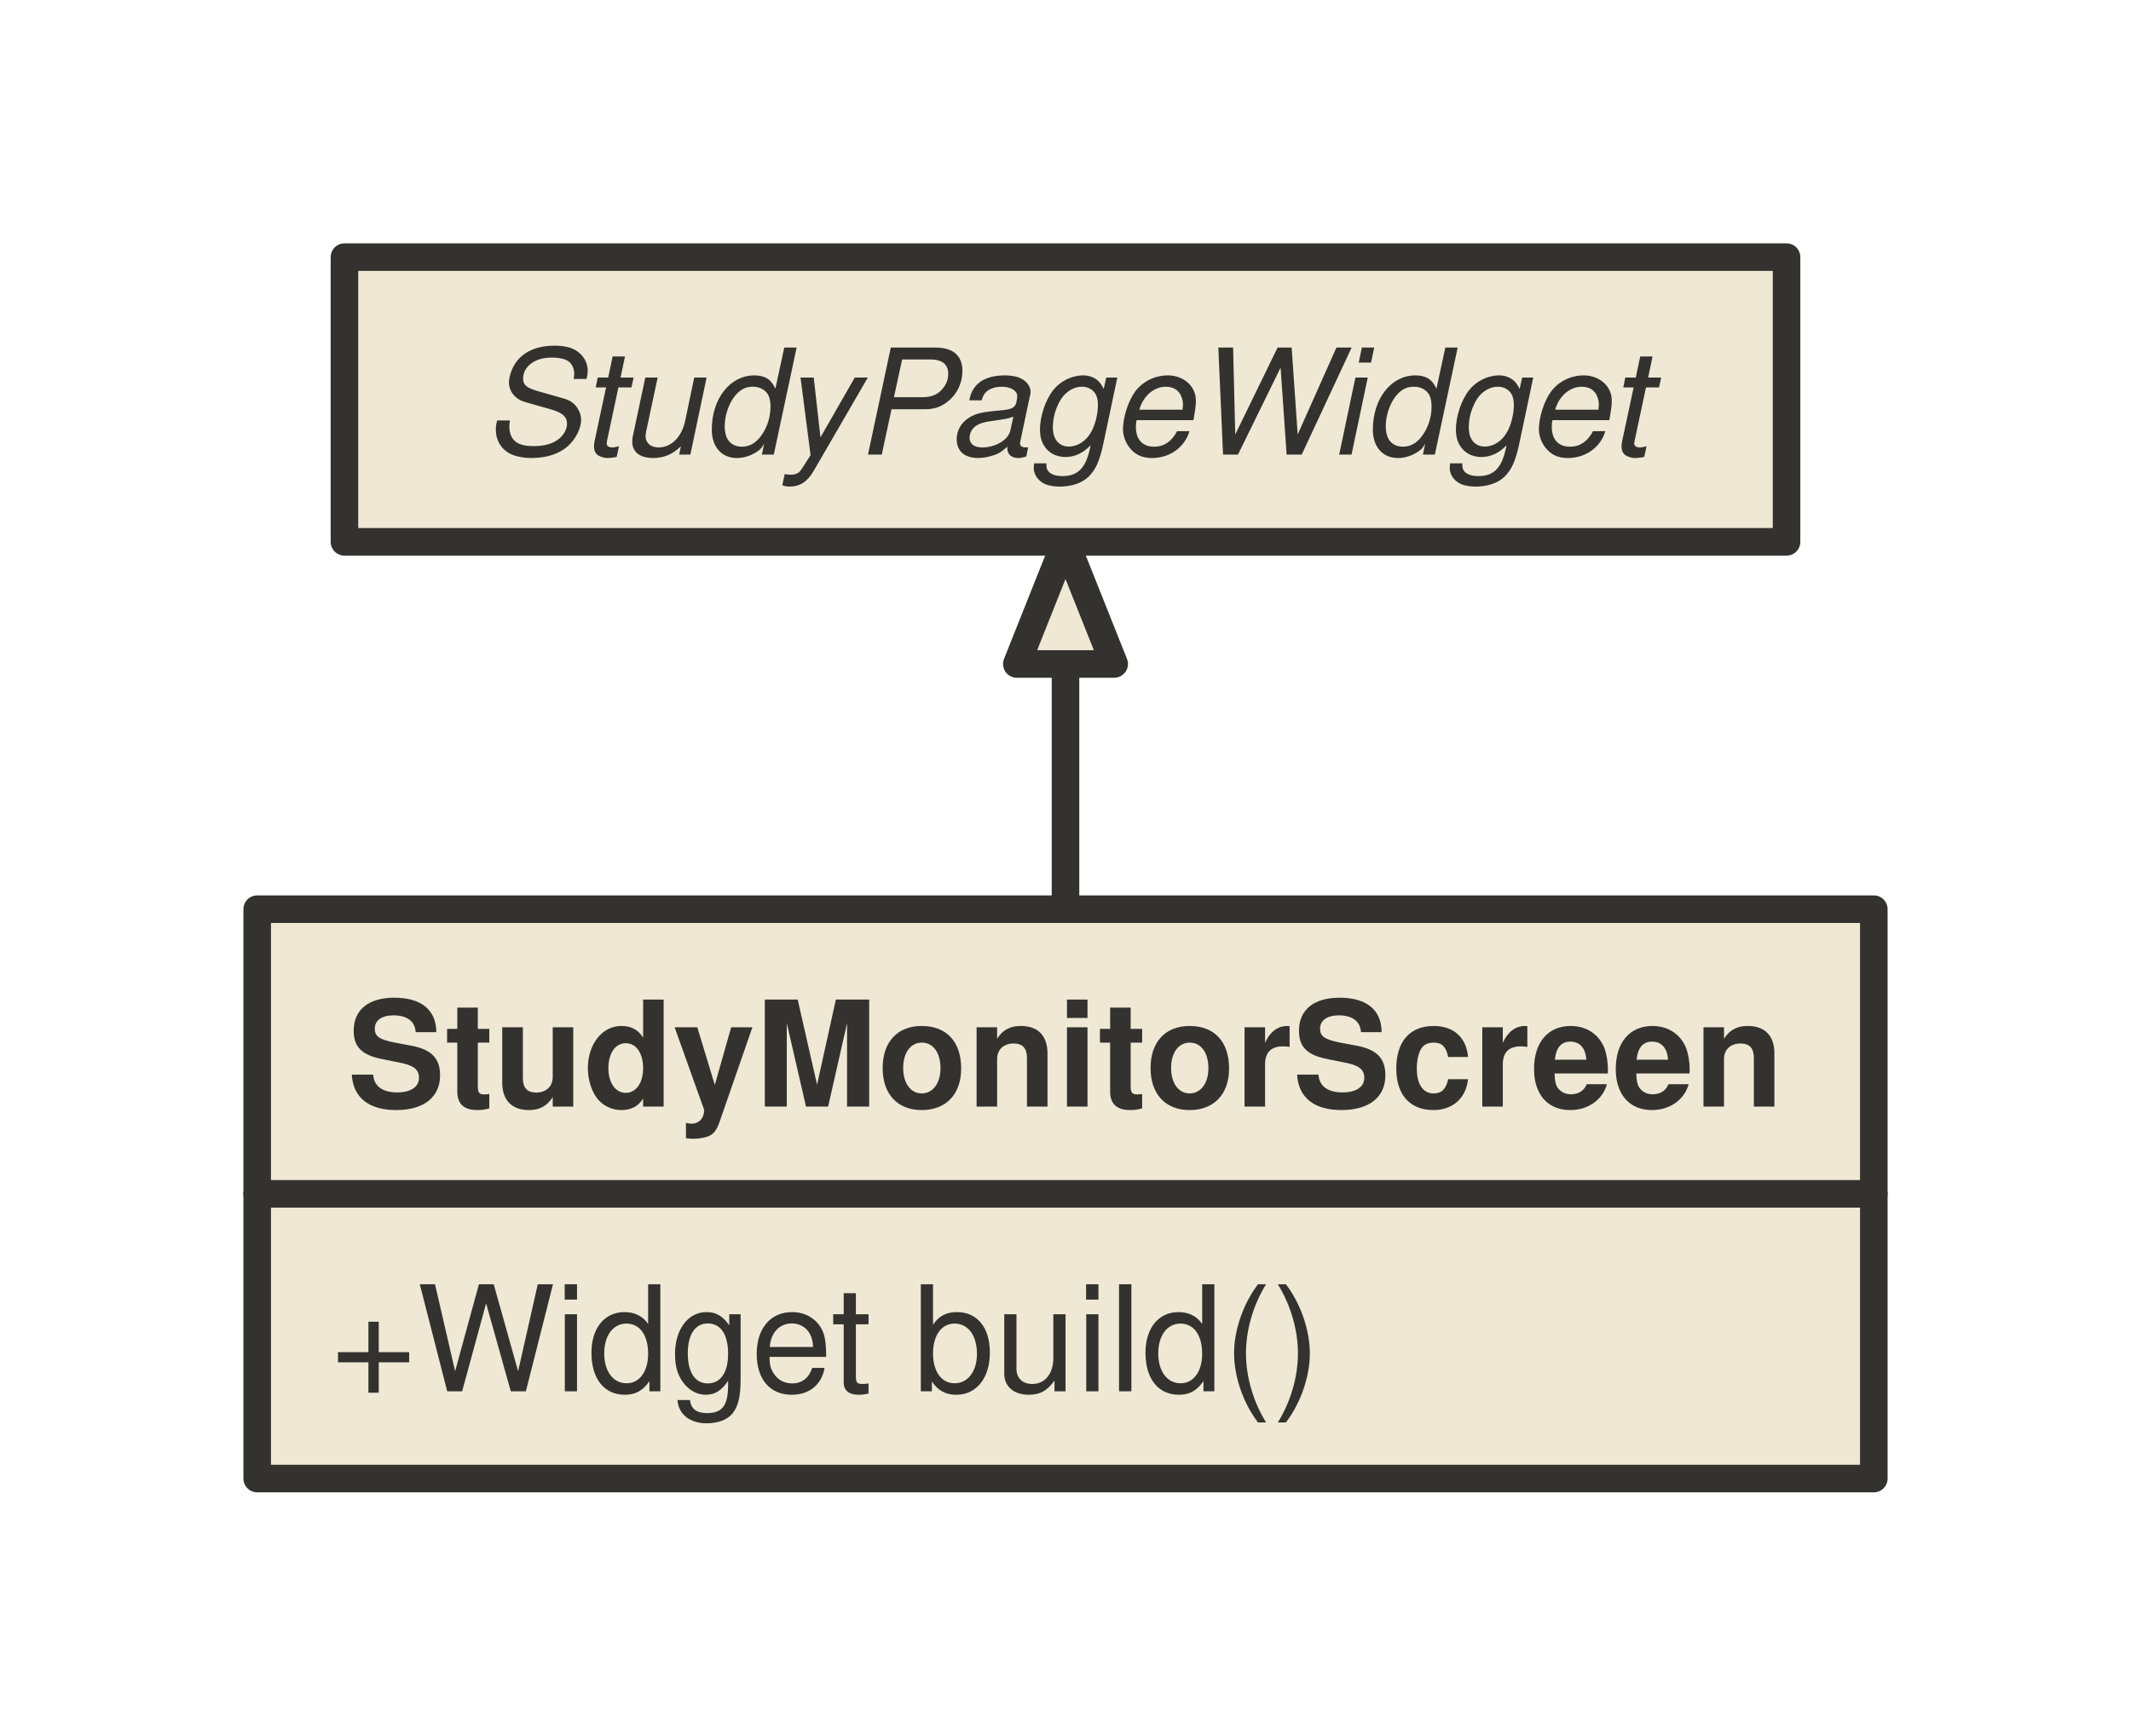
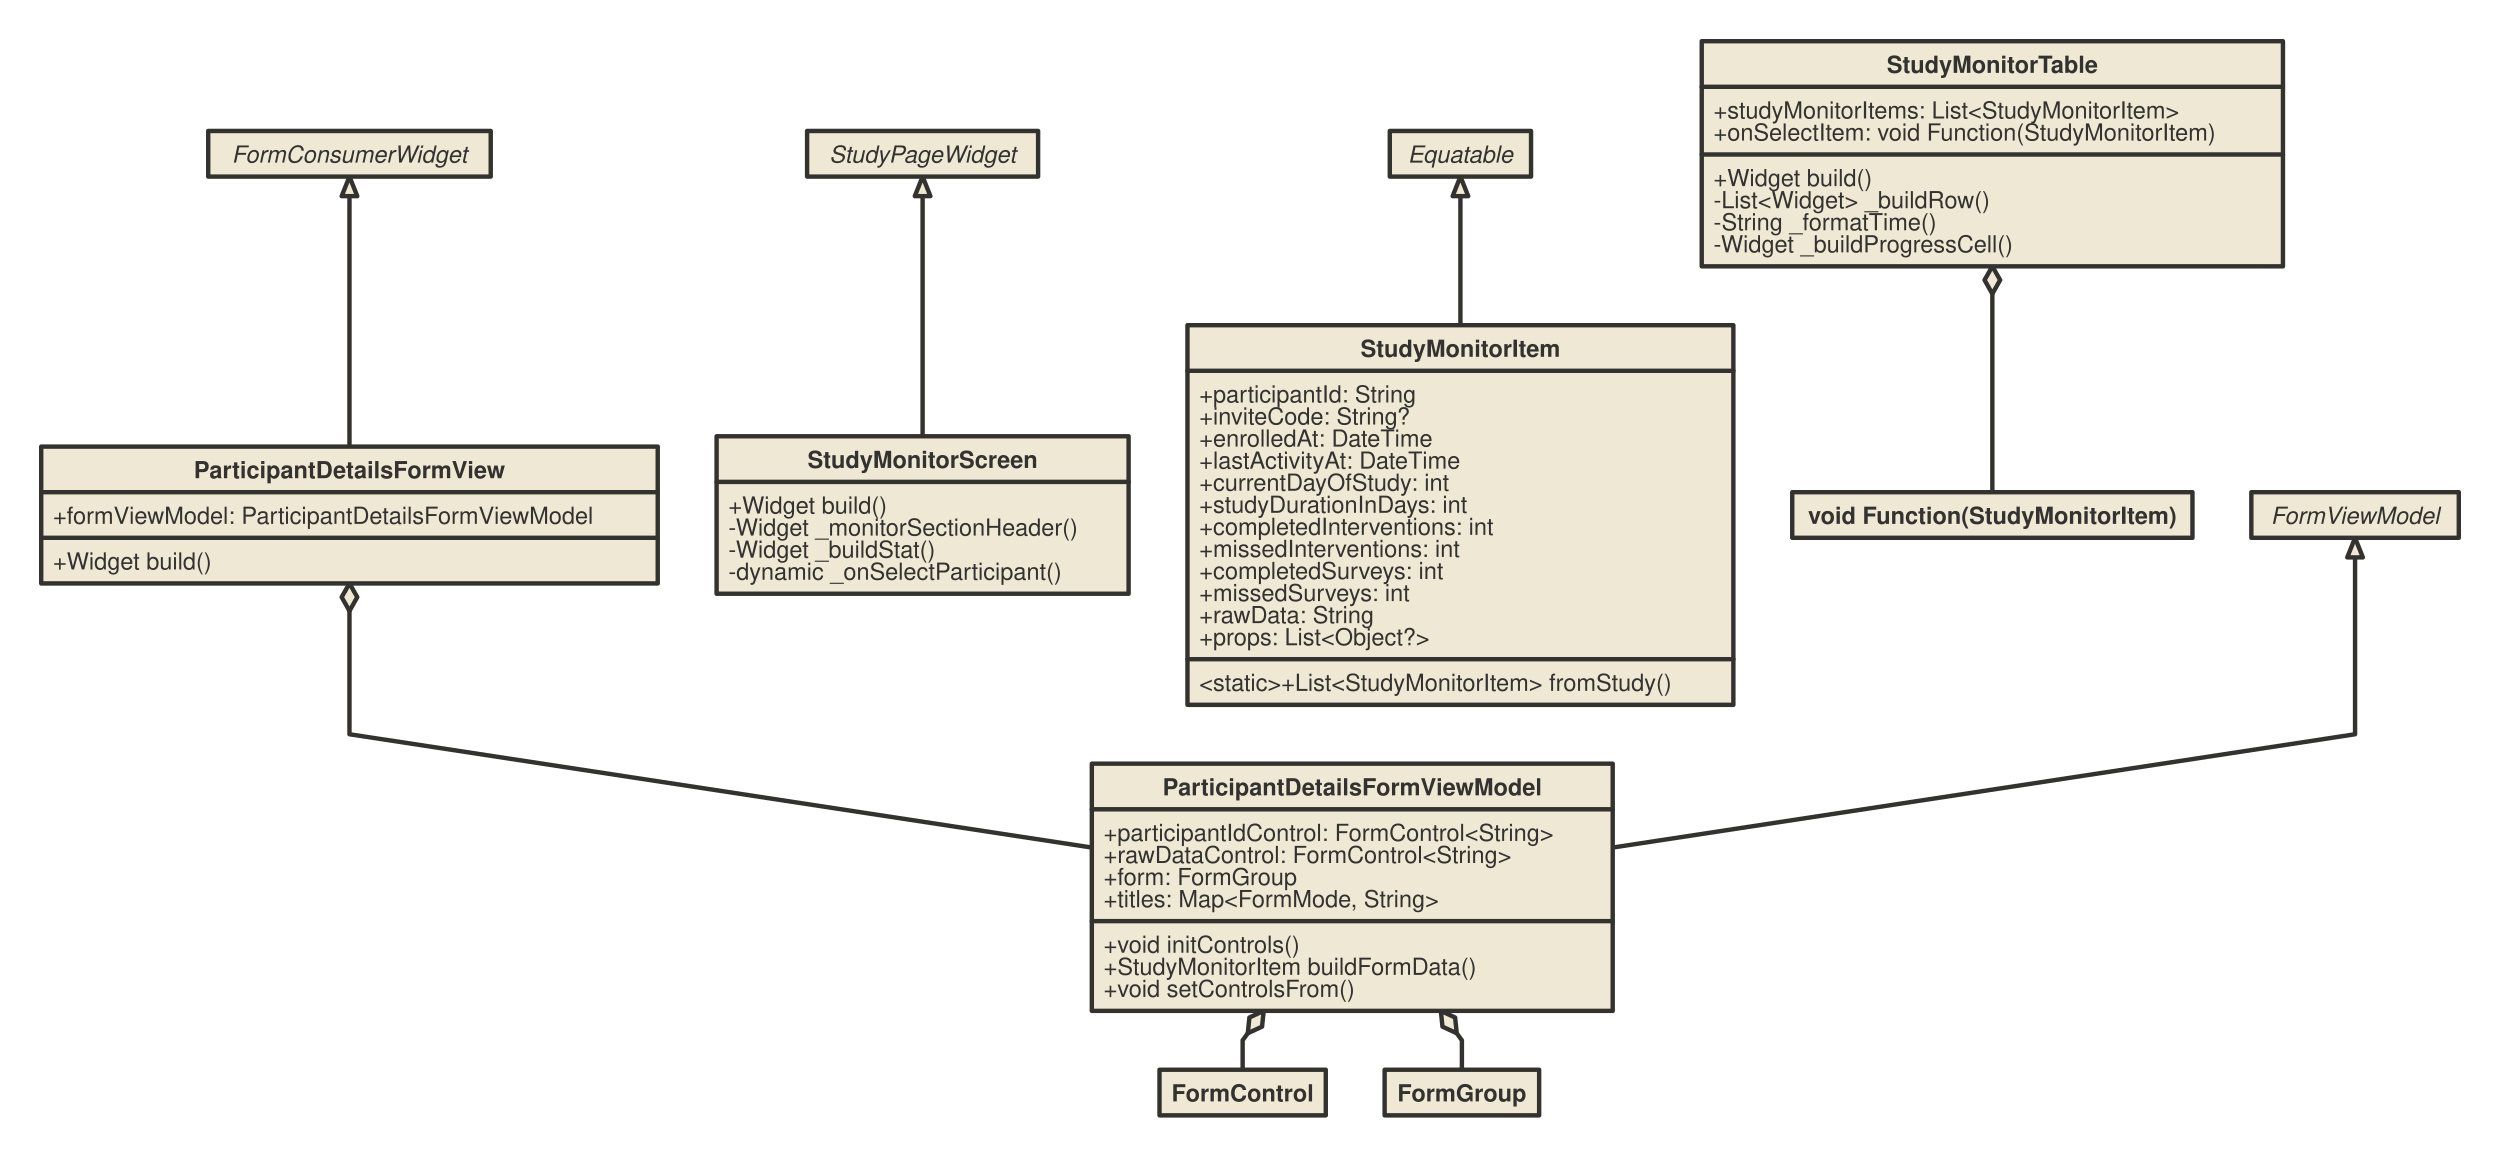
- <svg xmlns="http://www.w3.org/2000/svg" version="1.1" baseProfile="full" width="232.0" height="189.0" viewbox="0 0 232 189">
+ <svg xmlns="http://www.w3.org/2000/svg" version="1.1" baseProfile="full" width="1699.0" height="786.0" viewbox="0 0 1699 786">
  <g stroke-width="1.0" text-align="left" font="12pt Helvetica, Arial, sans-serif" font-size="12pt" font-family="Helvetica" font-weight="bold" font-style="normal">
    <g font-family="Helvetica" font-size="12pt" font-weight="bold" font-style="normal" stroke-width="3.0" stroke-linejoin="round" stroke-linecap="round" stroke="#33322E">
      <g stroke="transparent" fill="transparent">
-         <rect x="0.0" y="0.0" height="189.0" width="232.0" stroke="none" />
+         <rect x="0.0" y="0.0" height="786.0" width="1699.0" stroke="none" />
      </g>
      <g transform="translate(8, 8)" fill="#33322E">
        <g transform="translate(20, 20)" fill="#eee8d5" font-family="Helvetica" font-size="12pt" font-weight="normal" font-style="normal">
-           <path d="M88.0 44.3 L88 51 L88 71 L88.0 71.0 " fill="none" />
-           <path d="M93.3 44.3 L88.0 44.3 L82.7 44.3 L88.0 31.0 Z" />
+           <path d="M209.5 387.2 L209.5 471 L714 547.989 L714.0 548.0 " fill="none" />
+           <g fill="#eee8d5">
+             <path d="M214.8 377.8 L209.5 387.2 L204.2 377.8 L209.5 368.5 Z" />
+           </g>
+           <path d="M209.5 105.3 L209.5 173 L209.5 275.5 L209.5 275.5 " fill="none" />
+           <path d="M214.8 105.3 L209.5 105.3 L204.2 105.3 L209.5 92.0 Z" />
+           <path d="M599.0 105.3 L599 173 L599 268.5 L599.0 268.5 " fill="none" />
+           <path d="M604.3 105.3 L599.0 105.3 L593.7 105.3 L599.0 92.0 Z" />
+           <path d="M964.5 105.3 L964.5 173 L964.5 193 L964.5 193.0 " fill="none" />
+           <path d="M969.8 105.3 L964.5 105.3 L959.2 105.3 L964.5 92.0 Z" />
+           <path d="M1326.0 171.7 L1326 173 L1326 306.5 L1326.0 306.5 " fill="none" />
+           <g fill="#eee8d5">
+             <path d="M1331.3 162.3 L1326.0 171.7 L1320.7 162.3 L1326.0 153.0 Z" />
+           </g>
+           <path d="M820.0 674.2 L816.5 679 L816.5 699 L816.5 699.0 " fill="none" />
+           <g fill="#eee8d5">
+             <path d="M829.7 669.7 L820.0 674.2 L821.1 663.5 L830.8 659.0 Z" />
+           </g>
+           <path d="M962.0 674.2 L965.5 679 L965.5 699 L965.5 699.0 " fill="none" />
+           <g fill="#eee8d5">
+             <path d="M960.9 663.5 L962.0 674.2 L952.3 669.7 L951.2 659.0 Z" />
+           </g>
+           <path d="M1572.5 350.8 L1572.5 471 L1068 547.989 L1068.0 548.0 " fill="none" />
+           <path d="M1577.8 350.8 L1572.5 350.8 L1567.2 350.8 L1572.5 337.5 Z" />
+           <g data-name="ParticipantDetailsFormView">
+             <g fill="#eee8d5" stroke="#33322E" data-name="ParticipantDetailsFormView">
+               <rect x="0.0" y="275.5" height="93.0" width="419.0" data-name="ParticipantDetailsFormView" />
+               <path d="M0.0 306.5 L419.0 306.5" fill="none" data-name="ParticipantDetailsFormView" />
+               <path d="M0.0 337.5 L419.0 337.5" fill="none" data-name="ParticipantDetailsFormView" />
+             </g>
+             <g transform="translate(0, 275.5)" font-family="Helvetica" font-size="12pt" font-weight="bold" font-style="normal" data-name="ParticipantDetailsFormView">
+               <g transform="translate(8, 8)" fill="#33322E" text-align="center" data-name="ParticipantDetailsFormView">
+                 <text x="201.5" y="13.5" stroke="none" text-anchor="middle" data-name="ParticipantDetailsFormView">ParticipantDetailsFormView</text>
+               </g>
+             </g>
+             <g transform="translate(0, 306.5)" font-family="Helvetica" font-size="12pt" font-weight="normal" font-style="normal" data-name="ParticipantDetailsFormView">
+               <g transform="translate(8, 8)" fill="#33322E" text-align="left" data-name="ParticipantDetailsFormView">
+                 <text x="0.0" y="13.5" stroke="none" data-name="ParticipantDetailsFormView">+formViewModel: ParticipantDetailsFormViewModel</text>
+               </g>
+             </g>
+             <g transform="translate(0, 337.5)" font-family="Helvetica" font-size="12pt" font-weight="normal" font-style="normal" data-name="ParticipantDetailsFormView">
+               <g transform="translate(8, 8)" fill="#33322E" text-align="left" data-name="ParticipantDetailsFormView">
+                 <text x="0.0" y="13.5" stroke="none" data-name="ParticipantDetailsFormView">+Widget build()</text>
+               </g>
+             </g>
+           </g>
+           <g data-name="ParticipantDetailsFormViewModel">
+             <g fill="#eee8d5" stroke="#33322E" data-name="ParticipantDetailsFormViewModel">
+               <rect x="714.0" y="491.0" height="168.0" width="354.0" data-name="ParticipantDetailsFormViewModel" />
+               <path d="M714.0 522.0 L1068.0 522.0" fill="none" data-name="ParticipantDetailsFormViewModel" />
+               <path d="M714.0 598.0 L1068.0 598.0" fill="none" data-name="ParticipantDetailsFormViewModel" />
+             </g>
+             <g transform="translate(714, 491)" font-family="Helvetica" font-size="12pt" font-weight="bold" font-style="normal" data-name="ParticipantDetailsFormViewModel">
+               <g transform="translate(8, 8)" fill="#33322E" text-align="center" data-name="ParticipantDetailsFormViewModel">
+                 <text x="169.0" y="13.5" stroke="none" text-anchor="middle" data-name="ParticipantDetailsFormViewModel">ParticipantDetailsFormViewModel</text>
+               </g>
+             </g>
+             <g transform="translate(714, 522)" font-family="Helvetica" font-size="12pt" font-weight="normal" font-style="normal" data-name="ParticipantDetailsFormViewModel">
+               <g transform="translate(8, 8)" fill="#33322E" text-align="left" data-name="ParticipantDetailsFormViewModel">
+                 <text x="0.0" y="13.5" stroke="none" data-name="ParticipantDetailsFormViewModel">+participantIdControl: FormControl&lt;String&gt;</text>
+                 <text x="0.0" y="28.5" stroke="none" data-name="ParticipantDetailsFormViewModel">+rawDataControl: FormControl&lt;String&gt;</text>
+                 <text x="0.0" y="43.5" stroke="none" data-name="ParticipantDetailsFormViewModel">+form: FormGroup</text>
+                 <text x="0.0" y="58.5" stroke="none" data-name="ParticipantDetailsFormViewModel">+titles: Map&lt;FormMode, String&gt;</text>
+               </g>
+             </g>
+             <g transform="translate(714, 598)" font-family="Helvetica" font-size="12pt" font-weight="normal" font-style="normal" data-name="ParticipantDetailsFormViewModel">
+               <g transform="translate(8, 8)" fill="#33322E" text-align="left" data-name="ParticipantDetailsFormViewModel">
+                 <text x="0.0" y="13.5" stroke="none" data-name="ParticipantDetailsFormViewModel">+void initControls()</text>
+                 <text x="0.0" y="28.5" stroke="none" data-name="ParticipantDetailsFormViewModel">+StudyMonitorItem buildFormData()</text>
+                 <text x="0.0" y="43.5" stroke="none" data-name="ParticipantDetailsFormViewModel">+void setControlsFrom()</text>
+               </g>
+             </g>
+           </g>
+           <g data-name="FormConsumerWidget">
+             <g fill="#eee8d5" stroke="#33322E" data-name="FormConsumerWidget">
+               <rect x="113.5" y="61.0" height="31.0" width="192.0" data-name="FormConsumerWidget" />
+             </g>
+             <g transform="translate(113.5, 61)" font-family="Helvetica" font-size="12pt" font-weight="normal" font-style="italic" data-name="FormConsumerWidget">
+               <g transform="translate(8, 8)" fill="#33322E" text-align="center" data-name="FormConsumerWidget">
+                 <text x="88.0" y="13.5" stroke="none" text-anchor="middle" data-name="FormConsumerWidget">FormConsumerWidget</text>
+               </g>
+             </g>
+           </g>
          <g data-name="StudyMonitorScreen">
            <g fill="#eee8d5" stroke="#33322E" data-name="StudyMonitorScreen">
-               <rect x="0.0" y="71.0" height="62.0" width="176.0" data-name="StudyMonitorScreen" />
-               <path d="M0.0 102.0 L176.0 102.0" fill="none" data-name="StudyMonitorScreen" />
-             </g>
-             <g transform="translate(0, 71)" font-family="Helvetica" font-size="12pt" font-weight="bold" font-style="normal" data-name="StudyMonitorScreen">
+               <rect x="459.0" y="268.5" height="107.0" width="280.0" data-name="StudyMonitorScreen" />
+               <path d="M459.0 299.5 L739.0 299.5" fill="none" data-name="StudyMonitorScreen" />
+             </g>
+             <g transform="translate(459, 268.5)" font-family="Helvetica" font-size="12pt" font-weight="bold" font-style="normal" data-name="StudyMonitorScreen">
              <g transform="translate(8, 8)" fill="#33322E" text-align="center" data-name="StudyMonitorScreen">
-                 <text x="80.0" y="13.5" stroke="none" text-anchor="middle" data-name="StudyMonitorScreen">StudyMonitorScreen</text>
-               </g>
-             </g>
-             <g transform="translate(0, 102)" font-family="Helvetica" font-size="12pt" font-weight="normal" font-style="normal" data-name="StudyMonitorScreen">
+                 <text x="132.0" y="13.5" stroke="none" text-anchor="middle" data-name="StudyMonitorScreen">StudyMonitorScreen</text>
+               </g>
+             </g>
+             <g transform="translate(459, 299.5)" font-family="Helvetica" font-size="12pt" font-weight="normal" font-style="normal" data-name="StudyMonitorScreen">
              <g transform="translate(8, 8)" fill="#33322E" text-align="left" data-name="StudyMonitorScreen">
                <text x="0.0" y="13.5" stroke="none" data-name="StudyMonitorScreen">+Widget build()</text>
+                 <text x="0.0" y="28.5" stroke="none" data-name="StudyMonitorScreen">-Widget _monitorSectionHeader()</text>
+                 <text x="0.0" y="43.5" stroke="none" data-name="StudyMonitorScreen">-Widget _buildStat()</text>
+                 <text x="0.0" y="58.5" stroke="none" data-name="StudyMonitorScreen">-dynamic _onSelectParticipant()</text>
              </g>
            </g>
          </g>
          <g data-name="StudyPageWidget">
            <g fill="#eee8d5" stroke="#33322E" data-name="StudyPageWidget">
-               <rect x="9.5" y="0.0" height="31.0" width="157.0" data-name="StudyPageWidget" />
-             </g>
-             <g transform="translate(9.5, 0)" font-family="Helvetica" font-size="12pt" font-weight="normal" font-style="italic" data-name="StudyPageWidget">
+               <rect x="520.5" y="61.0" height="31.0" width="157.0" data-name="StudyPageWidget" />
+             </g>
+             <g transform="translate(520.5, 61)" font-family="Helvetica" font-size="12pt" font-weight="normal" font-style="italic" data-name="StudyPageWidget">
              <g transform="translate(8, 8)" fill="#33322E" text-align="center" data-name="StudyPageWidget">
                <text x="70.5" y="13.5" stroke="none" text-anchor="middle" data-name="StudyPageWidget">StudyPageWidget</text>
+               </g>
+             </g>
+           </g>
+           <g data-name="StudyMonitorItem">
+             <g fill="#eee8d5" stroke="#33322E" data-name="StudyMonitorItem">
+               <rect x="779.0" y="193.0" height="258.0" width="371.0" data-name="StudyMonitorItem" />
+               <path d="M779.0 224.0 L1150.0 224.0" fill="none" data-name="StudyMonitorItem" />
+               <path d="M779.0 420.0 L1150.0 420.0" fill="none" data-name="StudyMonitorItem" />
+             </g>
+             <g transform="translate(779, 193)" font-family="Helvetica" font-size="12pt" font-weight="bold" font-style="normal" data-name="StudyMonitorItem">
+               <g transform="translate(8, 8)" fill="#33322E" text-align="center" data-name="StudyMonitorItem">
+                 <text x="177.5" y="13.5" stroke="none" text-anchor="middle" data-name="StudyMonitorItem">StudyMonitorItem</text>
+               </g>
+             </g>
+             <g transform="translate(779, 224)" font-family="Helvetica" font-size="12pt" font-weight="normal" font-style="normal" data-name="StudyMonitorItem">
+               <g transform="translate(8, 8)" fill="#33322E" text-align="left" data-name="StudyMonitorItem">
+                 <text x="0.0" y="13.5" stroke="none" data-name="StudyMonitorItem">+participantId: String</text>
+                 <text x="0.0" y="28.5" stroke="none" data-name="StudyMonitorItem">+inviteCode: String?</text>
+                 <text x="0.0" y="43.5" stroke="none" data-name="StudyMonitorItem">+enrolledAt: DateTime</text>
+                 <text x="0.0" y="58.5" stroke="none" data-name="StudyMonitorItem">+lastActivityAt: DateTime</text>
+                 <text x="0.0" y="73.5" stroke="none" data-name="StudyMonitorItem">+currentDayOfStudy: int</text>
+                 <text x="0.0" y="88.5" stroke="none" data-name="StudyMonitorItem">+studyDurationInDays: int</text>
+                 <text x="0.0" y="103.5" stroke="none" data-name="StudyMonitorItem">+completedInterventions: int</text>
+                 <text x="0.0" y="118.5" stroke="none" data-name="StudyMonitorItem">+missedInterventions: int</text>
+                 <text x="0.0" y="133.5" stroke="none" data-name="StudyMonitorItem">+completedSurveys: int</text>
+                 <text x="0.0" y="148.5" stroke="none" data-name="StudyMonitorItem">+missedSurveys: int</text>
+                 <text x="0.0" y="163.5" stroke="none" data-name="StudyMonitorItem">+rawData: String</text>
+                 <text x="0.0" y="178.5" stroke="none" data-name="StudyMonitorItem">+props: List&lt;Object?&gt;</text>
+               </g>
+             </g>
+             <g transform="translate(779, 420)" font-family="Helvetica" font-size="12pt" font-weight="normal" font-style="normal" data-name="StudyMonitorItem">
+               <g transform="translate(8, 8)" fill="#33322E" text-align="left" data-name="StudyMonitorItem">
+                 <text x="0.0" y="13.5" stroke="none" data-name="StudyMonitorItem">&lt;static&gt;+List&lt;StudyMonitorItem&gt; fromStudy()</text>
+               </g>
+             </g>
+           </g>
+           <g data-name="Equatable">
+             <g fill="#eee8d5" stroke="#33322E" data-name="Equatable">
+               <rect x="916.5" y="61.0" height="31.0" width="96.0" data-name="Equatable" />
+             </g>
+             <g transform="translate(916.5, 61)" font-family="Helvetica" font-size="12pt" font-weight="normal" font-style="italic" data-name="Equatable">
+               <g transform="translate(8, 8)" fill="#33322E" text-align="center" data-name="Equatable">
+                 <text x="40.0" y="13.5" stroke="none" text-anchor="middle" data-name="Equatable">Equatable</text>
+               </g>
+             </g>
+           </g>
+           <g data-name="StudyMonitorTable">
+             <g fill="#eee8d5" stroke="#33322E" data-name="StudyMonitorTable">
+               <rect x="1128.5" y="0.0" height="153.0" width="395.0" data-name="StudyMonitorTable" />
+               <path d="M1128.5 31.0 L1523.5 31.0" fill="none" data-name="StudyMonitorTable" />
+               <path d="M1128.5 77.0 L1523.5 77.0" fill="none" data-name="StudyMonitorTable" />
+             </g>
+             <g transform="translate(1128.5, 0)" font-family="Helvetica" font-size="12pt" font-weight="bold" font-style="normal" data-name="StudyMonitorTable">
+               <g transform="translate(8, 8)" fill="#33322E" text-align="center" data-name="StudyMonitorTable">
+                 <text x="189.5" y="13.5" stroke="none" text-anchor="middle" data-name="StudyMonitorTable">StudyMonitorTable</text>
+               </g>
+             </g>
+             <g transform="translate(1128.5, 31)" font-family="Helvetica" font-size="12pt" font-weight="normal" font-style="normal" data-name="StudyMonitorTable">
+               <g transform="translate(8, 8)" fill="#33322E" text-align="left" data-name="StudyMonitorTable">
+                 <text x="0.0" y="13.5" stroke="none" data-name="StudyMonitorTable">+studyMonitorItems: List&lt;StudyMonitorItem&gt;</text>
+                 <text x="0.0" y="28.5" stroke="none" data-name="StudyMonitorTable">+onSelectItem: void Function(StudyMonitorItem)</text>
+               </g>
+             </g>
+             <g transform="translate(1128.5, 77)" font-family="Helvetica" font-size="12pt" font-weight="normal" font-style="normal" data-name="StudyMonitorTable">
+               <g transform="translate(8, 8)" fill="#33322E" text-align="left" data-name="StudyMonitorTable">
+                 <text x="0.0" y="13.5" stroke="none" data-name="StudyMonitorTable">+Widget build()</text>
+                 <text x="0.0" y="28.5" stroke="none" data-name="StudyMonitorTable">-List&lt;Widget&gt; _buildRow()</text>
+                 <text x="0.0" y="43.5" stroke="none" data-name="StudyMonitorTable">-String _formatTime()</text>
+                 <text x="0.0" y="58.5" stroke="none" data-name="StudyMonitorTable">-Widget _buildProgressCell()</text>
+               </g>
+             </g>
+           </g>
+           <g data-name="void Function(StudyMonitorItem)">
+             <g fill="#eee8d5" stroke="#33322E" data-name="void Function(StudyMonitorItem)">
+               <rect x="1190.0" y="306.5" height="31.0" width="272.0" data-name="void Function(StudyMonitorItem)" />
+             </g>
+             <g transform="translate(1190, 306.5)" font-family="Helvetica" font-size="12pt" font-weight="bold" font-style="normal" data-name="void Function(StudyMonitorItem)">
+               <g transform="translate(8, 8)" fill="#33322E" text-align="center" data-name="void Function(StudyMonitorItem)">
+                 <text x="128.0" y="13.5" stroke="none" text-anchor="middle" data-name="void Function(StudyMonitorItem)">void Function(StudyMonitorItem)</text>
+               </g>
+             </g>
+           </g>
+           <g data-name="FormControl">
+             <g fill="#eee8d5" stroke="#33322E" data-name="FormControl">
+               <rect x="760.0" y="699.0" height="31.0" width="113.0" data-name="FormControl" />
+             </g>
+             <g transform="translate(760, 699)" font-family="Helvetica" font-size="12pt" font-weight="bold" font-style="normal" data-name="FormControl">
+               <g transform="translate(8, 8)" fill="#33322E" text-align="center" data-name="FormControl">
+                 <text x="48.5" y="13.5" stroke="none" text-anchor="middle" data-name="FormControl">FormControl</text>
+               </g>
+             </g>
+           </g>
+           <g data-name="FormGroup">
+             <g fill="#eee8d5" stroke="#33322E" data-name="FormGroup">
+               <rect x="913.0" y="699.0" height="31.0" width="105.0" data-name="FormGroup" />
+             </g>
+             <g transform="translate(913, 699)" font-family="Helvetica" font-size="12pt" font-weight="bold" font-style="normal" data-name="FormGroup">
+               <g transform="translate(8, 8)" fill="#33322E" text-align="center" data-name="FormGroup">
+                 <text x="44.5" y="13.5" stroke="none" text-anchor="middle" data-name="FormGroup">FormGroup</text>
+               </g>
+             </g>
+           </g>
+           <g data-name="FormViewModel">
+             <g fill="#eee8d5" stroke="#33322E" data-name="FormViewModel">
+               <rect x="1502.0" y="306.5" height="31.0" width="141.0" data-name="FormViewModel" />
+             </g>
+             <g transform="translate(1502, 306.5)" font-family="Helvetica" font-size="12pt" font-weight="normal" font-style="italic" data-name="FormViewModel">
+               <g transform="translate(8, 8)" fill="#33322E" text-align="center" data-name="FormViewModel">
+                 <text x="62.5" y="13.5" stroke="none" text-anchor="middle" data-name="FormViewModel">FormViewModel</text>
              </g>
            </g>
          </g>
        </g>
      </g>
    </g>
  </g>
</svg>
